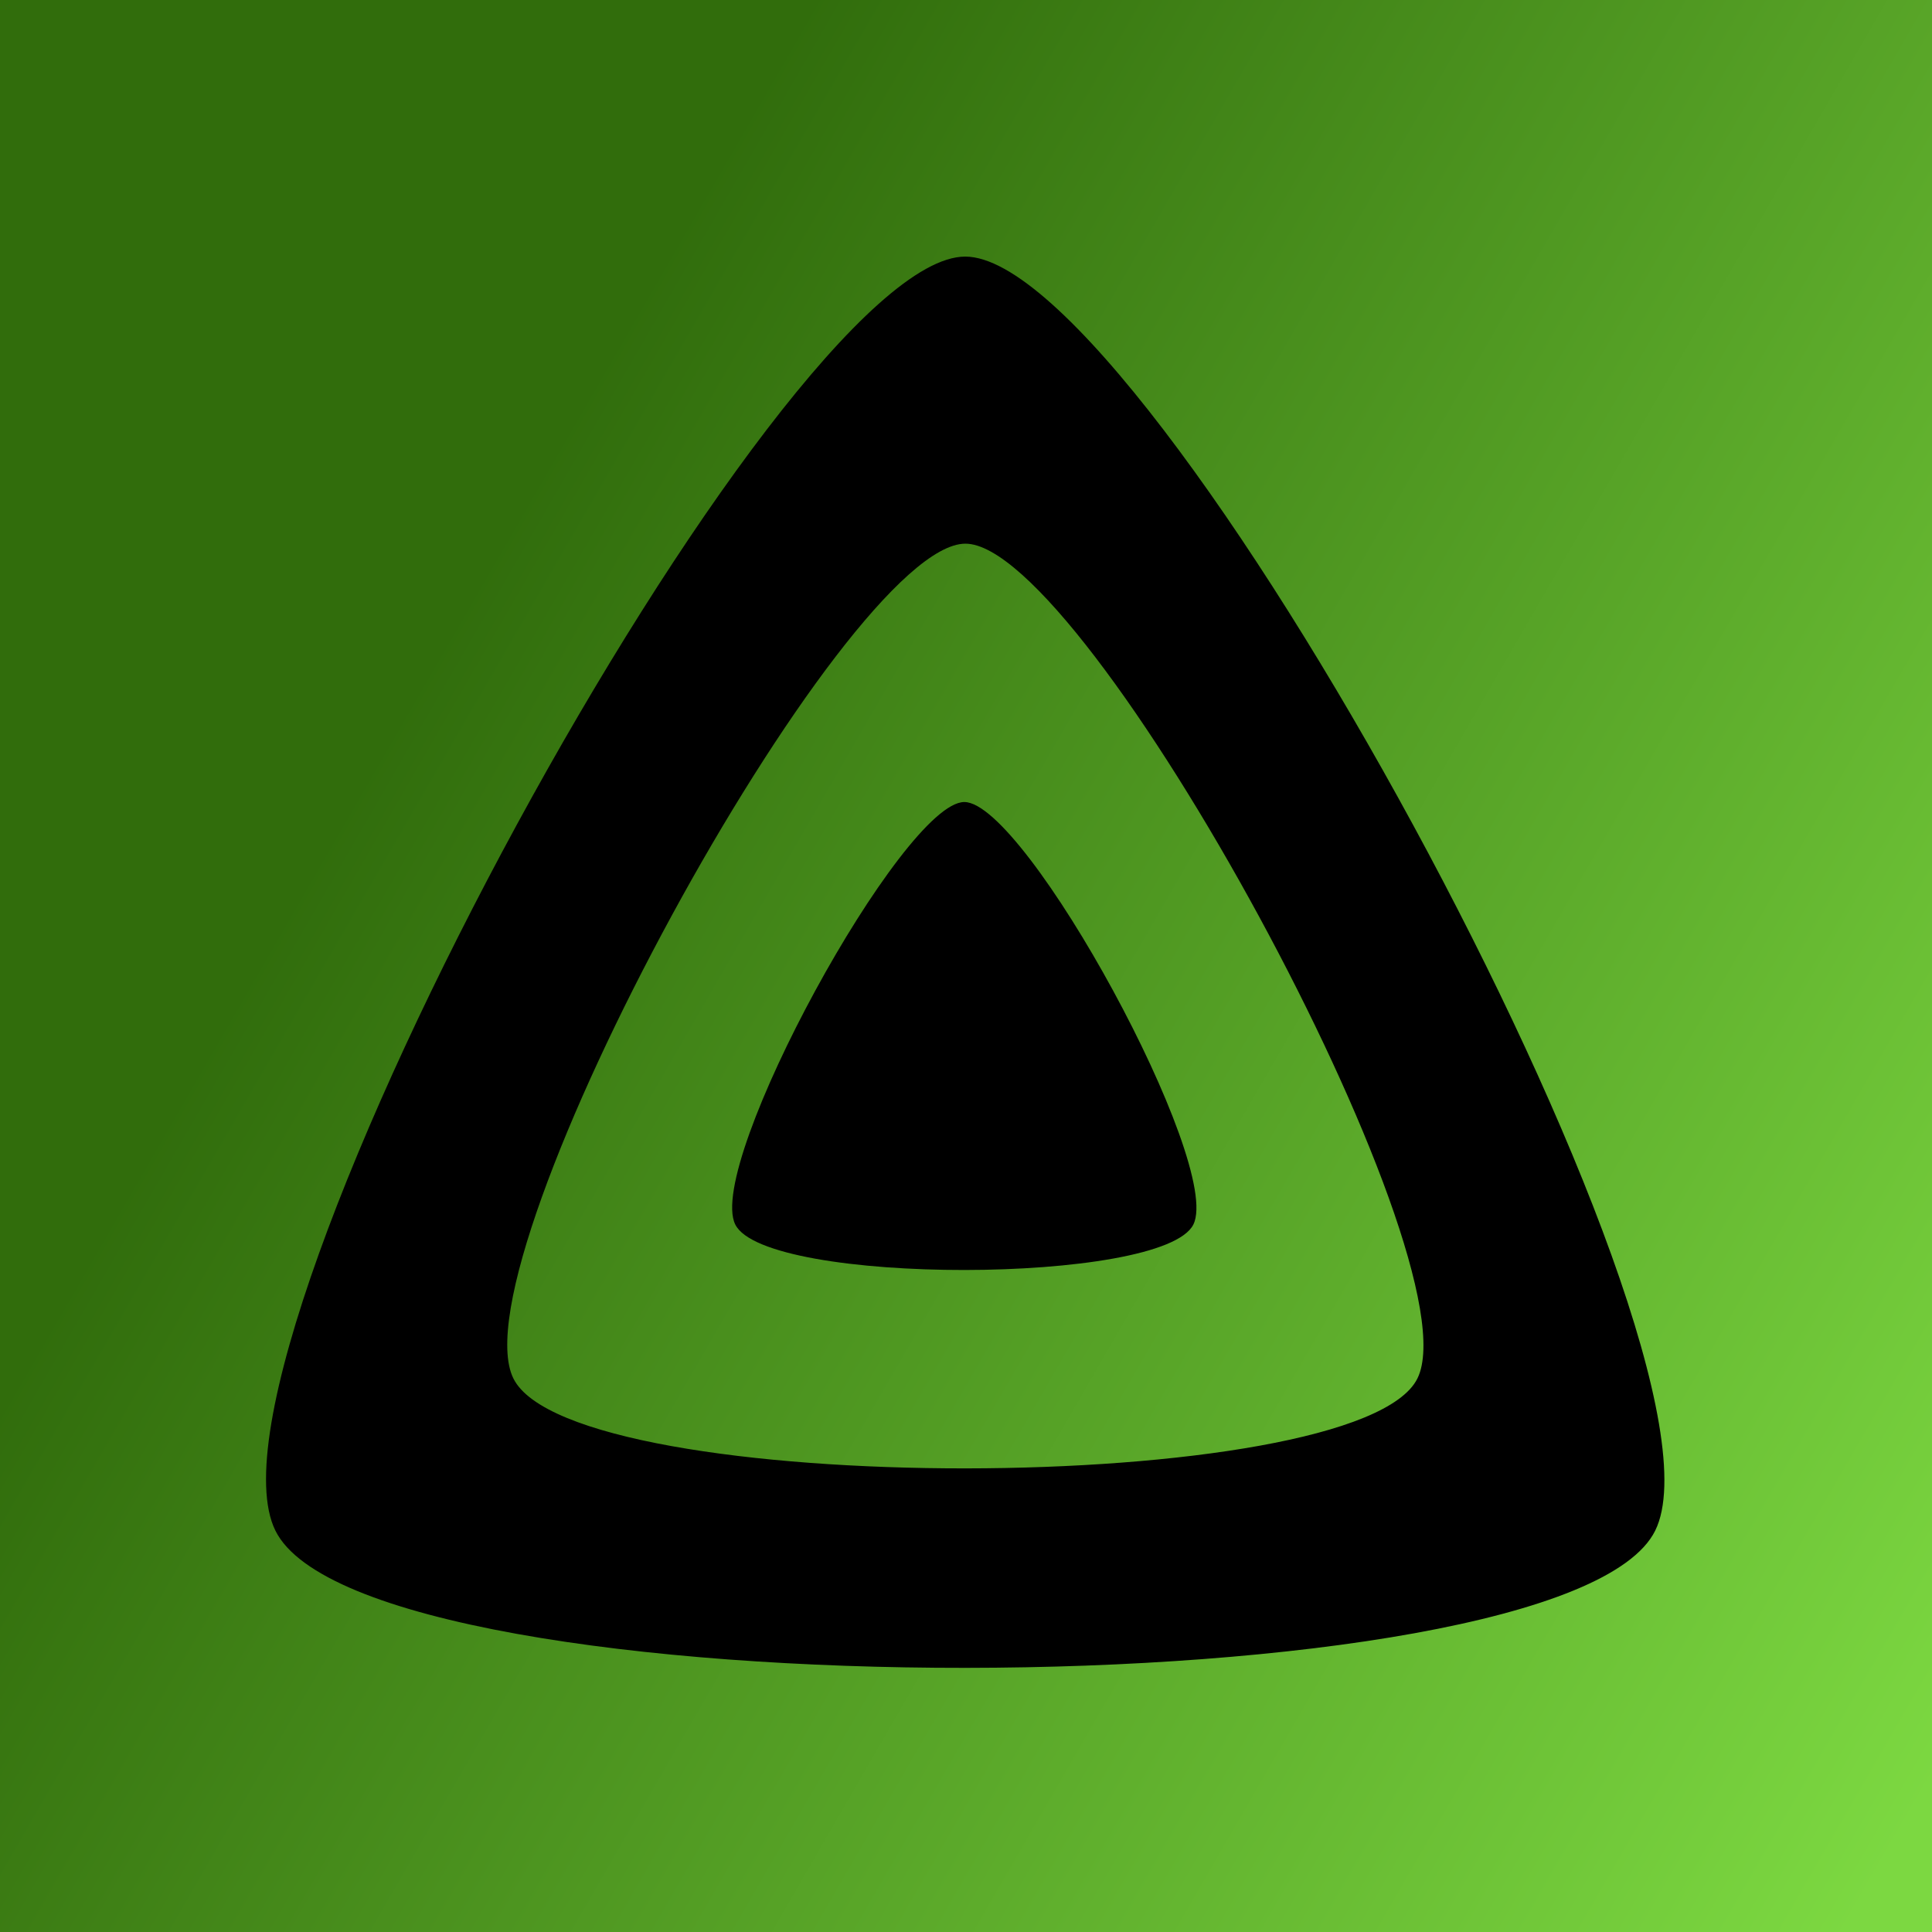
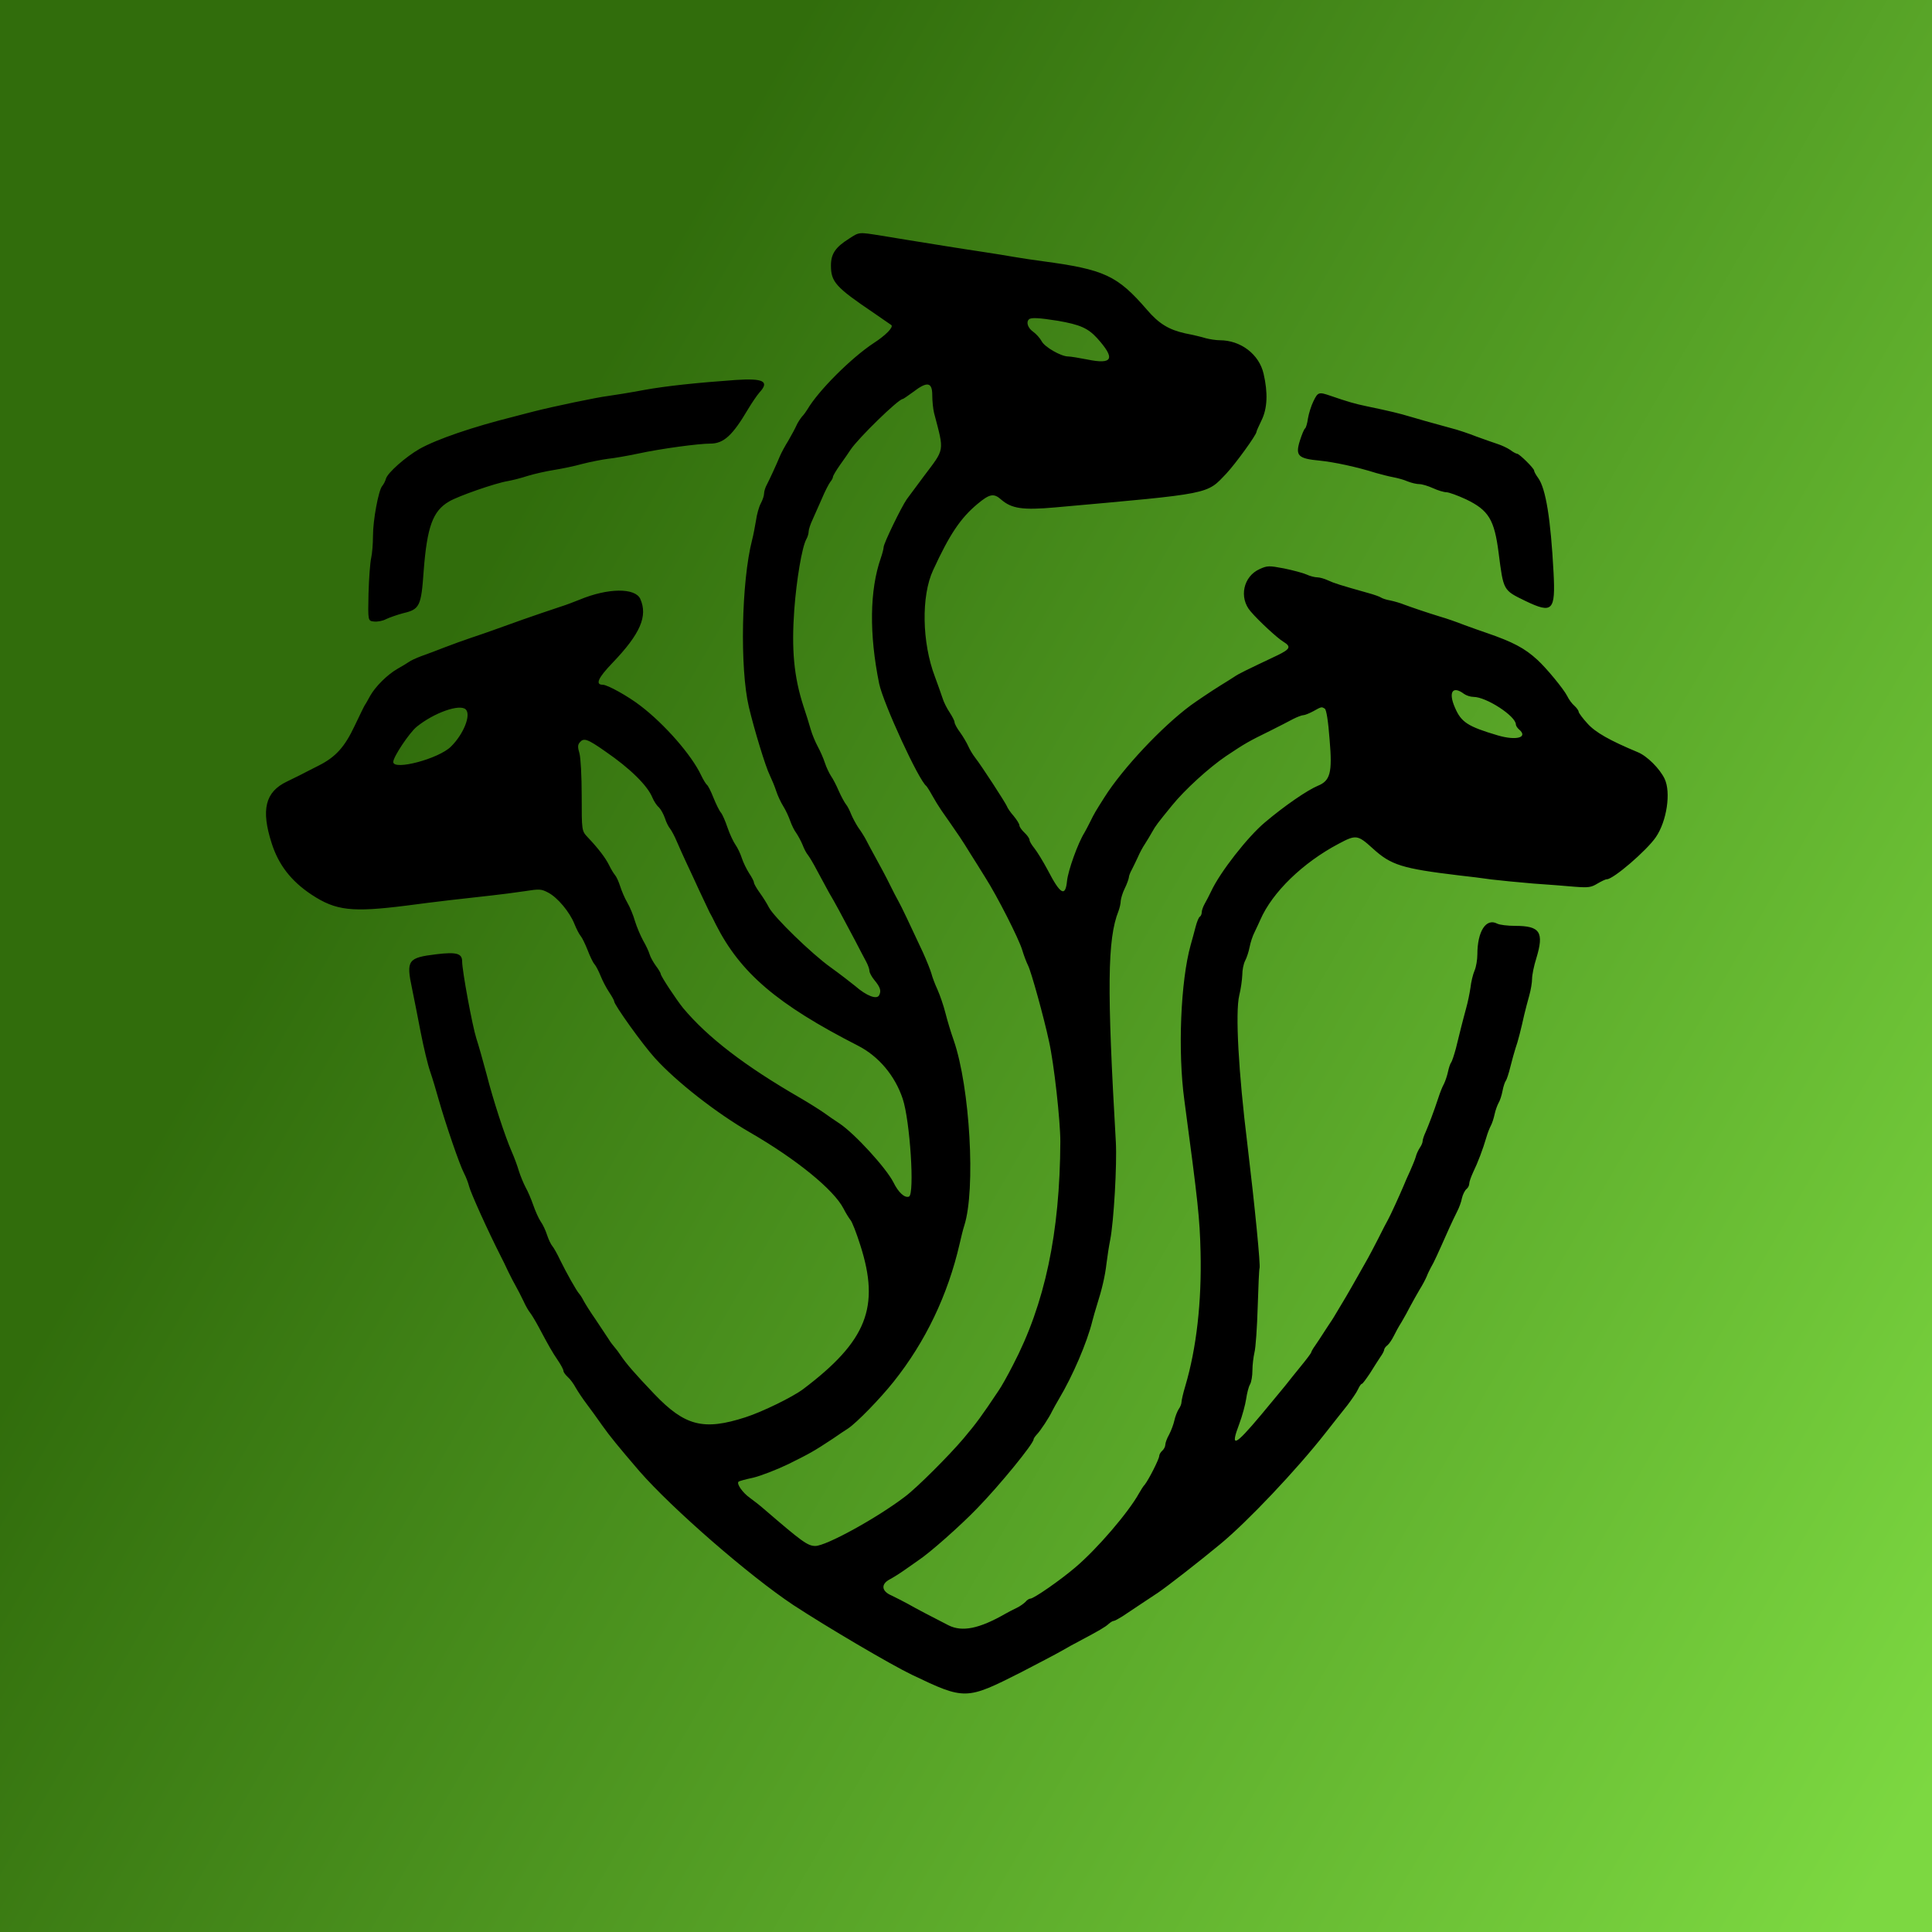
<svg xmlns="http://www.w3.org/2000/svg" width="1024px" height="1024px" viewBox="0 0 1024 1024" version="1.1">
  <defs>
    <linearGradient x1="18.683%" y1="40.826%" x2="101.598%" y2="88.697%" id="linearGradient-1">
      <stop stop-color="#316D0C" offset="0%" />
      <stop stop-color="#7CD841" offset="100%" />
    </linearGradient>
  </defs>
  <g id="Inverted-Dark" stroke="none" stroke-width="1" fill="none" fill-rule="evenodd">
    <g id="AppIcon-invertedDark-green" fill-rule="nonzero">
      <rect id="solid-background" fill="url(#linearGradient-1)" x="0" y="0" width="1024" height="1024" />
-       <path d="M511.582,136 C609.712,136 924.915,714.817 877.299,811.251 C829.684,907.686 194.101,908.811 145.96,811.251 C97.819,713.692 413.548,136 511.582,136 Z M511.678,288.156 C447.42,288.156 240.555,666.678 272.102,730.598 C303.649,794.518 720.072,793.811 751.269,730.598 C782.466,667.369 575.935,288.156 511.678,288.156 Z M511.11,425.091 C543.724,425.107 648.323,617.009 632.518,648.998 C616.713,680.987 405.682,681.341 389.701,648.998 C373.721,616.656 478.543,425.091 511.11,425.091 Z" id="Combined-Shape" fill="#000000" />
+       <path d="M449.97,126.53C442.78,131.04 440.42,134.59 440.42,140.71C440.42,149.41 442.89,152.20 463.08,165.84C468.02,169.28 472.21,172.18 472.42,172.29C473.71,173.36 469.41,177.76 463.08,181.84C451.16,189.68 433.76,207.08 427.96,216.96C427.31,218.04 426.02,219.86 425.06,220.83C424.20,221.91 422.80,223.95 422.16,225.45C421.51,226.95 419.58,230.50 417.86,233.50C416.04,236.40 414.10,240.06 413.46,241.56C411.31,246.72 407.98,253.91 406.48,256.81C405.62,258.31 404.97,260.46 404.97,261.64C404.97,262.72 404.22,264.97 403.25,266.80C402.29,268.52 401.11,272.71 400.68,275.93C400.14,279.15 399.28,283.77 398.64,286.13C392.94,308.36 392.08,354.23 396.92,374.74C399.71,386.55 405.83,406.64 407.98,410.83C409.05,413.08 410.67,416.95 411.42,419.31C412.17,421.67 413.89,425.33 415.18,427.37C416.47,429.41 418.08,432.95 418.83,435.10C419.58,437.25 420.98,440.15 422.05,441.54C423.02,442.94 424.52,445.73 425.38,447.77C426.13,449.81 427.42,452.28 428.28,453.25C429.03,454.22 431.18,457.76 433.01,461.31C434.83,464.74 437.73,470.01 439.34,473.01C442.67,478.60 445.79,484.50 453.09,498.25C455.35,502.66 458.03,507.70 459.00,509.53C459.96,511.25 460.82,513.61 460.82,514.58C460.82,515.54 462.00,517.69 463.40,519.41C466.62,523.28 467.16,525.21 465.98,527.47C464.80,529.94 459.32,527.90 453.30,522.63C451.05,520.81 445.25,516.30 440.31,512.75C430.21,505.56 410.24,486.12 407.55,480.96C406.58,479.03 404.44,475.59 402.72,473.23C401.00,470.86 399.60,468.39 399.60,467.75C399.60,467.11 398.42,464.85 397.03,462.81C395.74,460.77 393.91,457.12 393.16,454.75C392.41,452.39 390.90,449.28 389.83,447.77C388.76,446.27 386.82,442.19 385.64,438.75C384.46,435.21 382.85,431.56 382.10,430.70C381.24,429.73 379.52,426.19 378.12,422.75C376.83,419.42 375.22,416.30 374.69,415.98C374.15,415.55 372.75,413.30 371.57,410.83C366.63,400.30 352.35,383.87 339.35,373.99C332.80,368.94 321.95,362.93 319.48,362.93C315.40,362.93 316.90,359.38 324.64,351.33C339.46,335.86 343.43,326.52 339.35,317.39C336.56,311.48 322.27,311.59 307.24,317.82C304.55,318.89 300.15,320.61 297.36,321.47C294.46,322.43 289.94,323.94 287.15,324.90C282.32,326.52 274.05,329.42 261.59,333.93C258.69,335.00 253.32,336.83 249.78,338.01C246.23,339.19 240.00,341.44 235.81,343.06C231.73,344.67 226.04,346.81 223.25,347.78C220.46,348.86 217.56,350.14 216.80,350.79C216.05,351.33 213.26,353.04 210.57,354.55C205.20,357.66 198.97,363.89 196.18,368.83C195.22,370.55 194.03,372.81 193.39,373.67C192.85,374.52 190.49,379.47 188.02,384.62C182.65,396.01 177.92,401.27 168.69,405.89C164.82,407.82 160.52,410.07 159.02,410.83C157.52,411.58 154.40,413.08 152.04,414.26C140.55,419.74 138.29,429.19 143.98,446.91C147.64,458.41 154.30,467.00 165.14,474.19C178.03,482.68 186.41,483.65 215.41,479.99C232.38,477.74 243.87,476.45 260.52,474.62C265.24,474.09 273.08,473.12 277.92,472.37C286.08,471.08 286.94,471.19 290.59,473.12C295.53,475.70 301.97,483.43 304.44,489.66C305.52,492.35 307.02,495.25 307.77,496.10C308.53,496.96 310.14,500.29 311.43,503.52C312.61,506.63 314.22,510.07 315.08,511.03C315.94,512.00 317.33,514.79 318.30,517.16C319.27,519.63 321.20,523.38 322.70,525.64C324.21,527.90 325.50,530.15 325.50,530.69C325.50,532.51 340.53,553.56 347.19,560.87C358.47,573.33 379.73,589.97 397.46,600.18C422.16,614.46 441.92,630.57 447.08,640.56C448.26,642.92 449.97,645.61 450.73,646.58C451.59,647.43 453.95,653.56 455.99,660.00C466.51,692.76 459.43,710.80 425.70,736.26C420.12,740.45 404.11,748.29 395.09,751.19C372.86,758.38 362.98,755.80 346.76,738.83C336.24,727.77 332.05,722.94 328.93,718.32C327.97,716.82 326.46,714.88 325.71,714.02C324.96,713.17 323.45,711.23 322.49,709.62C321.52,708.12 318.41,703.50 315.72,699.42C312.93,695.44 310.14,690.93 309.38,689.54C308.63,688.03 307.56,686.31 307.02,685.78C305.41,683.95 300.15,674.50 296.93,667.95C295.42,664.73 293.49,661.29 292.74,660.43C291.99,659.57 290.70,656.89 289.94,654.52C289.19,652.16 287.69,648.94 286.51,647.33C285.43,645.72 283.72,641.85 282.64,638.74C281.57,635.62 279.74,631.32 278.56,629.28C277.49,627.24 275.88,623.38 275.02,620.69C274.26,618.01 272.55,613.39 271.26,610.49C267.71,602.43 261.38,583.10 257.83,569.14C256.01,562.37 253.64,553.89 252.46,550.34C250.42,544.01 244.94,514.58 244.94,509.53C244.94,505.34 241.94,504.48 231.30,505.77C216.16,507.60 215.19,508.89 218.41,524.03C219.27,528.43 221.42,538.74 222.93,546.91C224.54,555.18 226.79,564.52 227.97,567.85C229.15,571.29 231.20,578.05 232.59,583.10C236.24,595.88 243.55,617.25 245.91,621.77C246.98,623.81 248.17,626.92 248.59,628.64C249.45,632.18 258.37,651.95 265.67,666.34C266.32,667.52 267.93,670.85 269.32,673.86C270.72,676.76 272.65,680.41 273.51,681.91C274.37,683.41 276.09,686.74 277.38,689.43C278.56,692.11 280.28,695.01 281.03,695.87C281.78,696.84 283.82,700.17 285.54,703.39C290.91,713.49 292.74,716.71 295.74,721.11C297.36,723.48 298.64,725.95 298.64,726.59C298.64,727.24 299.61,728.63 300.90,729.81C302.19,730.89 304.12,733.57 305.20,735.61C306.38,737.65 308.96,741.52 311.00,744.20C313.04,746.89 316.69,751.94 319.16,755.48C323.35,761.39 327.86,766.87 338.81,779.65C356.32,799.73 397.24,835.28 420.55,850.75C438.27,862.35 471.99,882.22 483.38,887.69C511.52,901.12 512.05,901.12 541.48,886.19C550.40,881.57 559.85,876.63 562.64,875.02C565.43,873.41 569.62,871.05 571.98,869.87C582.51,864.28 585.84,862.35 587.56,860.74C588.52,859.88 589.71,859.13 590.24,859.13C590.78,859.13 592.93,857.94 594.97,856.66C598.41,854.29 607.32,848.49 613.87,844.09C618.49,840.97 635.35,827.87 646.63,818.53C661.24,806.50 687.12,779.11 702.48,759.56C706.56,754.41 711.82,747.64 714.19,744.74C716.44,741.73 719.02,738.08 719.77,736.36C720.52,734.75 721.38,733.46 721.81,733.46C722.24,733.46 724.07,730.89 726.11,727.88C728.04,724.76 730.51,720.90 731.58,719.29C732.77,717.68 733.63,715.96 733.63,715.42C733.63,714.88 734.38,713.70 735.45,712.95C736.42,712.09 737.81,709.94 738.67,708.22C739.53,706.40 741.36,703.07 742.86,700.71C744.26,698.34 746.41,694.48 747.59,692.11C748.88,689.75 751.02,685.88 752.42,683.52C753.92,681.16 755.54,678.04 756.18,676.54C756.72,675.04 757.79,673.00 758.33,671.92C760.05,669.02 761.55,665.69 768.10,650.98C769.39,648.19 771.22,644.21 772.29,642.17C773.36,640.13 774.55,636.91 774.87,634.98C775.30,633.15 776.37,631.00 777.23,630.25C778.09,629.61 778.73,628.32 778.73,627.35C778.73,626.38 779.70,623.70 780.78,621.34C783.25,616.29 785.93,609.20 787.76,602.97C788.40,600.61 789.58,597.71 790.23,596.53C790.87,595.34 791.73,592.66 792.16,590.62C792.59,588.58 793.56,585.89 794.20,584.71C794.95,583.53 795.92,580.63 796.35,578.27C796.78,575.90 797.64,573.43 798.07,572.90C798.60,572.25 799.68,568.92 800.54,565.38C801.40,561.83 802.69,557.43 803.22,555.71C804.51,552.17 806.23,545.29 807.84,537.99C808.49,535.31 809.67,530.69 810.53,527.68C811.39,524.67 812.03,520.70 812.03,518.77C812.03,516.83 813.00,511.89 814.28,507.92C818.47,494.06 816.33,490.73 803.12,490.73C799.03,490.73 794.85,490.20 793.56,489.55C787.65,486.44 783.03,493.63 783.03,505.88C783.03,508.56 782.39,512.54 781.53,514.47C780.67,516.51 779.70,520.48 779.38,523.49C778.95,526.39 777.98,531.23 777.12,534.23C776.37,537.13 775.08,541.75 774.44,544.44C773.79,547.12 772.51,552.17 771.65,555.71C770.68,559.26 769.61,562.59 769.07,563.23C768.64,563.77 767.89,566.02 767.46,568.06C767.03,570.10 766.06,573.00 765.31,574.51C764.45,576.01 763.16,579.34 762.30,582.03C759.83,589.54 757.25,596.20 755.64,599.96C754.78,601.79 754.03,603.94 754.03,604.80C754.03,605.55 753.39,607.16 752.53,608.34C751.78,609.52 750.70,611.67 750.38,613.17C749.95,614.68 748.55,618.01 747.37,620.69C746.08,623.38 744.58,626.92 743.83,628.75C741.79,633.58 736.74,644.64 735.67,646.47C735.13,647.33 732.77,651.95 730.40,656.67C727.93,661.40 725.57,666.02 725.03,666.87C724.50,667.73 722.24,671.82 719.99,675.79C717.73,679.76 714.83,684.92 713.54,687.07C712.25,689.21 710.10,692.76 708.92,694.80C707.74,696.84 705.92,699.85 704.84,701.35C703.87,702.85 702.05,705.54 700.98,707.26C699.90,708.98 698.08,711.66 697.00,713.27C695.82,714.88 694.96,716.49 694.96,716.82C694.96,717.14 692.49,720.47 689.48,724.12C686.48,727.77 682.82,732.39 681.21,734.43C679.60,736.36 673.80,743.45 668.32,750.00C654.36,766.65 651.89,767.73 656.83,754.73C658.44,750.43 660.05,744.42 660.48,741.52C660.91,738.51 661.77,735.08 662.52,733.79C663.28,732.50 663.81,729.17 663.81,726.27C663.81,723.48 664.35,719.18 664.89,716.82C665.53,714.45 666.28,703.61 666.61,692.65C666.93,681.80 667.36,672.57 667.57,672.24C668.22,671.17 665.10,639.49 661.13,606.41C656.40,568.06 654.68,536.60 656.83,527.57C657.69,524.14 658.34,519.30 658.44,516.73C658.44,514.15 659.09,510.82 659.95,509.21C660.81,507.60 661.88,504.27 662.31,502.01C662.74,499.65 663.92,496.00 665.00,493.96C665.96,491.92 667.36,489.02 668.00,487.51C674.34,472.91 690.56,457.22 709.46,447.24C718.70,442.30 719.56,442.40 727.61,449.71C737.28,458.51 742.97,460.34 773.36,463.99C778.41,464.53 786.15,465.49 790.55,466.14C794.95,466.68 804.94,467.64 812.57,468.29C820.30,468.82 830.18,469.58 834.80,470.01C841.99,470.54 843.39,470.33 846.72,468.29C848.76,467.11 850.91,466.03 851.66,466.03C855.10,466.03 872.82,450.78 877.65,443.69C883.45,435.21 885.71,419.96 882.27,412.76C879.69,407.39 873.03,400.73 868.09,398.69C853.16,392.46 845.54,388.16 841.35,383.44C838.88,380.75 836.84,377.96 836.73,377.32C836.73,376.67 835.77,375.28 834.48,374.09C833.19,373.02 831.47,370.66 830.61,368.83C828.68,365.07 819.55,354.01 814.82,349.71C808.16,343.59 801.93,340.26 787.86,335.43C785.50,334.68 780.24,332.74 776.05,331.24C771.97,329.63 766.38,327.70 763.70,326.95C755.97,324.58 748.45,322.00 744.37,320.50C742.33,319.64 738.89,318.68 736.85,318.25C734.81,317.92 732.66,317.17 732.01,316.74C731.48,316.31 728.26,315.13 725.03,314.27C710.53,310.19 707.10,309.12 703.87,307.61C702.05,306.75 699.47,306.00 698.18,306.00C696.89,306.00 694.32,305.36 692.49,304.50C690.56,303.64 685.19,302.24 680.57,301.28C672.62,299.77 671.76,299.77 667.68,301.60C658.98,305.46 656.51,316.74 662.85,324.05C667.04,328.99 677.13,338.33 680.25,340.16C684.44,342.73 683.90,344.02 677.02,347.35C660.27,355.30 656.62,357.02 654.15,358.74C652.64,359.70 649.31,361.85 646.63,363.46C642.12,366.25 633.53,372.05 631.06,373.88C615.70,385.26 594.97,407.39 585.41,422.53C580.58,430.16 580.04,431.02 577.89,435.42C576.71,437.78 575.31,440.47 574.78,441.33C571.34,446.81 566.08,461.41 565.54,467.00C564.68,475.59 562.00,474.09 555.34,461.20C552.87,456.58 549.64,451.32 548.25,449.60C546.85,447.88 545.67,445.95 545.67,445.20C545.67,444.44 544.49,442.73 542.99,441.33C541.48,439.93 540.30,438.21 540.30,437.46C540.30,436.71 538.90,434.46 537.29,432.52C535.57,430.59 533.96,428.23 533.64,427.26C532.89,425.43 520.32,405.99 516.78,401.48C515.60,399.98 513.99,397.29 513.24,395.58C512.48,393.86 510.55,390.53 508.94,388.27C507.22,386.02 505.93,383.55 505.93,382.79C505.93,382.04 504.75,379.79 503.35,377.64C501.96,375.60 500.13,372.05 499.49,369.80C498.74,367.44 496.91,362.50 495.51,358.63C488.64,340.59 488.21,315.88 494.55,302.24C503.25,283.34 509.05,274.64 518.07,267.12C524.62,261.64 526.77,261.32 530.74,264.87C536.22,269.59 542.13,270.45 559.10,268.95C642.98,261.43 639.33,262.18 650.07,250.90C654.79,245.86 665.96,230.50 665.96,228.89C665.96,228.46 667.25,225.66 668.65,222.76C671.76,216.43 672.08,208.16 669.72,198.06C667.36,187.75 657.58,180.34 646.52,180.34C644.48,180.34 641.15,179.80 639.11,179.27C637.07,178.62 632.13,177.44 628.16,176.69C619.56,174.76 614.30,171.64 607.96,164.23C592.18,145.97 585.41,142.86 552.65,138.45C547.93,137.81 541.16,136.84 537.62,136.20C534.07,135.55 526.55,134.37 520.97,133.51C515.38,132.65 506.68,131.36 501.64,130.51C481.66,127.28 476.07,126.42 467.16,124.92C455.02,122.99 455.56,122.88 449.97,126.53ZM560.71,170.03C572.41,172.07 576.60,173.90 581.44,179.16C591.32,190.11 589.92,193.34 576.28,190.54C571.88,189.68 567.37,188.93 566.08,188.93C562.43,188.93 553.73,183.99 552.11,180.88C551.26,179.27 549.22,177.01 547.60,175.83C544.81,173.90 543.74,170.78 545.35,169.28C546.42,168.20 550.61,168.42 560.71,170.03ZM494.12,209.45C494.12,212.56 494.55,216.75 495.08,218.90C500.56,239.84 500.88,237.48 489.50,252.62C485.85,257.56 481.87,262.93 480.58,264.65C477.68,268.84 468.34,288.07 468.34,290.00C468.34,290.75 467.70,293.33 466.84,295.80C460.93,312.77 460.61,335.97 465.98,362.39C468.23,372.91 486.92,413.62 491.00,416.63C491.32,416.95 492.72,419.10 494.01,421.46C495.30,423.82 497.55,427.47 498.95,429.51C501.85,433.60 504.64,437.68 508.62,443.48C510.01,445.52 512.59,449.60 514.42,452.61C516.24,455.51 519.79,461.09 522.15,464.96C528.59,475.05 539.98,497.50 541.80,503.52C542.66,506.42 544.06,510.07 544.92,511.79C546.53,514.90 553.30,539.28 555.98,551.85C558.67,563.77 562.00,593.95 562.00,605.12C561.78,653.56 553.83,691.15 536.86,723.58C534.07,729.06 530.63,735.18 529.24,737.12C520.22,750.65 517.53,754.30 510.66,762.46C503.03,771.48 485.85,788.67 479.62,793.29C464.69,804.67 437.84,819.39 432.15,819.39C428.06,819.39 425.06,817.13 405.08,799.95C403.15,798.23 399.60,795.44 397.35,793.82C393.59,791.14 390.26,786.41 391.44,785.34C391.66,785.02 395.20,784.05 399.28,783.19C403.25,782.23 411.63,779.00 417.86,776.00C429.35,770.30 431.29,769.23 441.38,762.57C444.50,760.42 448.15,757.95 449.55,757.09C454.16,753.98 466.41,741.41 473.60,732.39C490.57,711.12 502.39,686.31 508.62,659.25C509.37,655.92 510.44,651.52 511.09,649.58C517.21,630.47 514.09,576.23 505.50,551.42C504.00,547.23 502.07,540.78 501.10,536.92C500.13,533.05 498.20,527.47 496.91,524.57C495.51,521.56 494.12,517.80 493.69,516.08C493.26,514.47 491.22,509.31 489.18,504.80C482.09,489.55 477.79,480.53 476.29,477.85C475.43,476.34 473.28,472.26 471.56,468.72C469.84,465.17 466.62,459.16 464.47,455.29C462.33,451.42 459.86,446.81 459.00,445.09C458.03,443.26 456.20,440.36 454.92,438.64C453.73,436.82 452.02,433.70 451.16,431.66C450.40,429.62 449.12,427.15 448.36,426.29C447.61,425.33 445.89,422.21 444.60,419.31C443.32,416.30 441.49,412.76 440.42,411.26C439.45,409.75 437.95,406.64 437.19,404.28C436.44,401.91 434.72,398.05 433.43,395.68C432.15,393.32 430.43,389.24 429.68,386.55C428.92,383.87 427.21,378.28 425.81,374.20C420.76,358.52 419.47,344.24 420.98,323.19C422.16,307.29 425.06,290.11 427.31,285.92C428.06,284.63 428.60,282.80 428.60,281.73C428.60,280.76 429.46,277.97 430.64,275.50C431.72,273.03 433.97,267.98 435.69,264.11C437.30,260.25 439.34,256.38 440.09,255.41C440.85,254.56 441.49,253.27 441.49,252.73C441.49,252.19 443.21,249.29 445.25,246.39C447.40,243.39 449.87,239.84 450.83,238.34C455.02,232.11 476.18,211.49 478.44,211.49C478.76,211.49 481.23,209.77 484.02,207.73C491.43,202.04 494.12,202.47 494.12,209.45ZM775.94,367.76C777.12,368.62 779.38,369.37 780.99,369.37C787.76,369.37 803.44,379.57 803.44,383.98C803.44,384.62 804.19,385.80 805.05,386.55C810.20,390.85 803.76,392.68 793.88,389.78C777.88,385.05 774.44,382.79 771.11,374.95C767.56,366.79 769.93,363.25 775.94,367.76ZM246.88,376.03C249.78,378.93 245.69,389.13 239.04,395.68C232.70,402.13 208.43,408.57 208.43,403.85C208.43,401.16 216.91,388.49 220.78,385.26C230.01,377.75 243.76,372.91 246.88,376.03ZM702.16,375.60C703.02,376.14 703.98,382.15 704.73,392.14C706.24,409.65 705.06,413.83 698.40,416.52C692.81,418.88 680.89,427.04 670.47,435.85C661.34,443.48 646.63,462.27 641.90,472.48C640.94,474.52 639.43,477.42 638.57,478.92C637.71,480.42 636.96,482.46 636.96,483.43C636.96,484.40 636.53,485.58 635.89,485.90C635.35,486.22 634.39,488.59 633.74,491.06C633.10,493.53 631.92,497.93 631.06,500.94C625.79,519.84 624.18,557.11 627.73,583.10C635.03,637.66 635.89,645.72 636.32,663.55C636.96,689.86 634.17,714.56 628.26,734.54C627.08,738.40 626.22,742.27 626.22,743.13C626.22,744.10 625.58,745.71 624.72,746.89C623.97,748.07 622.89,750.76 622.46,752.80C622.03,754.84 620.75,758.27 619.67,760.32C618.49,762.36 617.63,764.83 617.63,765.79C617.63,766.76 616.88,768.16 616.02,768.91C615.16,769.66 614.41,770.95 614.41,771.70C614.41,773.31 608.82,784.27 606.78,786.84C606.03,787.60 604.74,789.64 603.78,791.35C598.08,801.67 581.44,821.00 570.05,830.66C562.00,837.54 547.93,847.31 546.10,847.31C545.46,847.31 544.27,848.06 543.52,849.03C542.66,849.89 540.62,851.39 538.80,852.25C536.97,853.11 534.29,854.51 532.78,855.37C518.93,863.31 510.01,865.03 502.82,861.49C493.15,856.55 485.74,852.68 481.23,850.10C478.54,848.60 474.57,846.67 472.42,845.59C467.16,843.34 466.84,839.58 471.56,837.11C473.39,836.14 476.83,833.99 479.40,832.17C481.87,830.45 485.10,828.19 486.60,827.12C492.83,823.04 509.15,808.54 517.85,799.52C529.99,787.06 547.82,765.15 547.82,762.89C547.82,762.46 548.57,761.39 549.43,760.42C551.47,758.38 556.20,751.08 557.59,748.07C558.24,746.78 559.85,743.88 561.24,741.52C568.55,729.28 576.17,711.55 578.97,700.17C579.50,698.13 580.58,694.26 581.44,691.58C584.01,683.52 585.73,676.33 586.48,669.56C586.91,666.02 587.77,660.43 588.42,657.21C590.35,647.43 592.07,617.15 591.42,605.33C586.70,523.92 586.91,497.72 592.82,482.89C593.46,481.18 594.00,478.81 594.00,477.52C594.11,476.23 594.97,473.23 596.15,470.86C597.33,468.50 598.19,465.92 598.30,465.17C598.30,464.31 599.05,462.38 599.91,460.88C600.77,459.27 602.16,456.26 603.13,454.22C603.99,452.18 605.71,448.95 606.89,447.24C608.07,445.41 609.79,442.51 610.76,440.79C612.48,437.68 613.55,436.28 621.17,426.94C627.94,418.56 640.83,406.85 649.85,400.73C660.16,393.86 661.67,393.00 673.27,387.31C677.78,385.05 683.25,382.26 685.40,381.08C687.55,380.00 690.02,379.04 690.88,379.04C691.63,379.04 693.99,378.07 696.03,376.99C700.44,374.52 700.44,374.52 702.16,375.60ZM320.98,398.37C333.98,407.28 343.22,416.41 345.79,422.75C346.55,424.57 348.05,426.94 349.23,427.90C350.31,428.98 351.70,431.56 352.45,433.70C353.10,435.85 354.39,438.32 355.14,439.18C355.89,440.15 357.61,443.26 358.79,446.16C360.08,449.17 362.23,453.90 363.62,456.90C365.02,459.80 368.13,466.57 370.60,471.94C373.07,477.20 375.54,482.46 376.08,483.54C376.73,484.61 378.23,487.51 379.41,489.98C392.41,515.65 411.85,532.30 454.70,554.21C465.66,559.79 474.36,570.10 478.44,582.35C482.30,593.73 484.88,633.04 481.77,634.22C479.51,635.08 476.18,632.08 473.50,626.60C469.52,618.87 452.98,600.82 444.93,595.45C442.78,594.06 439.02,591.48 436.66,589.76C434.19,588.04 428.71,584.60 424.31,582.03C394.88,565.06 375.12,549.91 362.01,534.23C358.47,529.83 350.20,517.37 350.20,516.19C350.20,515.76 349.02,513.72 347.62,511.89C346.22,509.96 344.72,507.27 344.29,505.77C343.86,504.27 342.36,501.04 340.85,498.47C339.46,495.89 337.52,491.38 336.56,488.26C335.70,485.15 333.87,480.75 332.48,478.38C331.08,476.02 329.47,472.15 328.72,469.79C327.97,467.43 326.78,464.74 326.03,463.88C325.28,463.02 323.78,460.55 322.81,458.51C320.88,454.65 317.23,449.81 311.53,443.80C308.31,440.36 308.31,440.36 308.31,421.89C308.31,411.15 307.77,401.70 307.13,399.33C306.16,396.11 306.16,394.82 307.24,393.53C309.38,390.96 311.21,391.49 320.98,398.37ZM389.94,201.39C368.78,202.90 352.99,204.61 341.61,206.65C334.19,208.05 325.50,209.45 322.27,209.88C316.80,210.52 293.17,215.46 283.07,218.04C280.71,218.68 275.88,219.86 272.33,220.83C250.42,226.31 231.63,232.75 222.39,237.91C215.09,242.10 205.53,250.47 204.56,253.70C204.24,254.99 203.27,256.81 202.52,257.67C200.59,260.14 197.69,275.61 197.69,283.98C197.69,288.17 197.26,293.44 196.72,295.80C196.18,298.16 195.54,306.65 195.32,314.59C195.00,329.09 195.00,329.09 198.22,329.42C200.05,329.63 202.95,329.09 204.67,328.13C206.49,327.27 210.47,325.87 213.69,325.01C222.39,322.97 223.25,321.36 224.54,302.78C226.36,279.15 229.37,270.88 237.96,265.83C242.80,262.93 262.56,256.06 269.11,254.99C271.47,254.56 276.30,253.37 279.85,252.19C283.39,251.12 289.62,249.72 293.70,249.08C297.79,248.43 304.55,247.04 308.74,245.86C312.93,244.78 319.05,243.60 322.27,243.17C325.50,242.85 332.80,241.56 338.38,240.38C350.31,237.80 370.17,235.12 376.51,235.12C383.60,235.12 388.33,230.71 396.49,216.86C398.42,213.64 401.11,209.66 402.50,208.05C407.98,202.14 404.76,200.42 389.94,201.39ZM696.14,212.67C694.96,215.03 693.67,219.22 693.24,221.80C692.92,224.38 692.17,226.74 691.74,227.06C691.20,227.38 690.02,230.28 688.95,233.61C686.48,241.56 687.98,243.06 699.47,244.14C706.99,244.89 719.13,247.47 729.33,250.69C732.01,251.44 736.10,252.52 738.46,252.94C740.82,253.37 744.26,254.34 746.19,255.20C748.12,255.95 750.81,256.60 752.31,256.60C753.71,256.60 756.93,257.56 759.51,258.74C762.09,259.93 765.31,260.89 766.60,260.89C767.89,260.89 772.61,262.61 777.02,264.65C789.05,270.45 792.05,275.39 794.31,293.11C796.89,313.09 796.67,312.77 808.38,318.46C822.88,325.44 824.49,323.83 823.41,303.42C821.91,275.07 819.33,259.17 815.36,253.48C814.07,251.76 813.10,249.94 813.10,249.40C813.10,248.22 805.26,240.49 804.08,240.49C803.65,240.49 801.93,239.63 800.43,238.45C798.82,237.37 795.81,235.98 793.77,235.33C791.73,234.69 786.68,232.86 782.49,231.36C778.41,229.75 772.61,227.81 769.61,227.06C757.04,223.62 752.10,222.23 747.05,220.72C741.68,219.11 736.85,217.93 724.50,215.35C718.27,214.06 714.51,212.99 705.16,209.77C698.93,207.62 698.50,207.84 696.14,212.67Z" id="Combined-Shape" fill="#000000" />
    </g>
  </g>
</svg>
